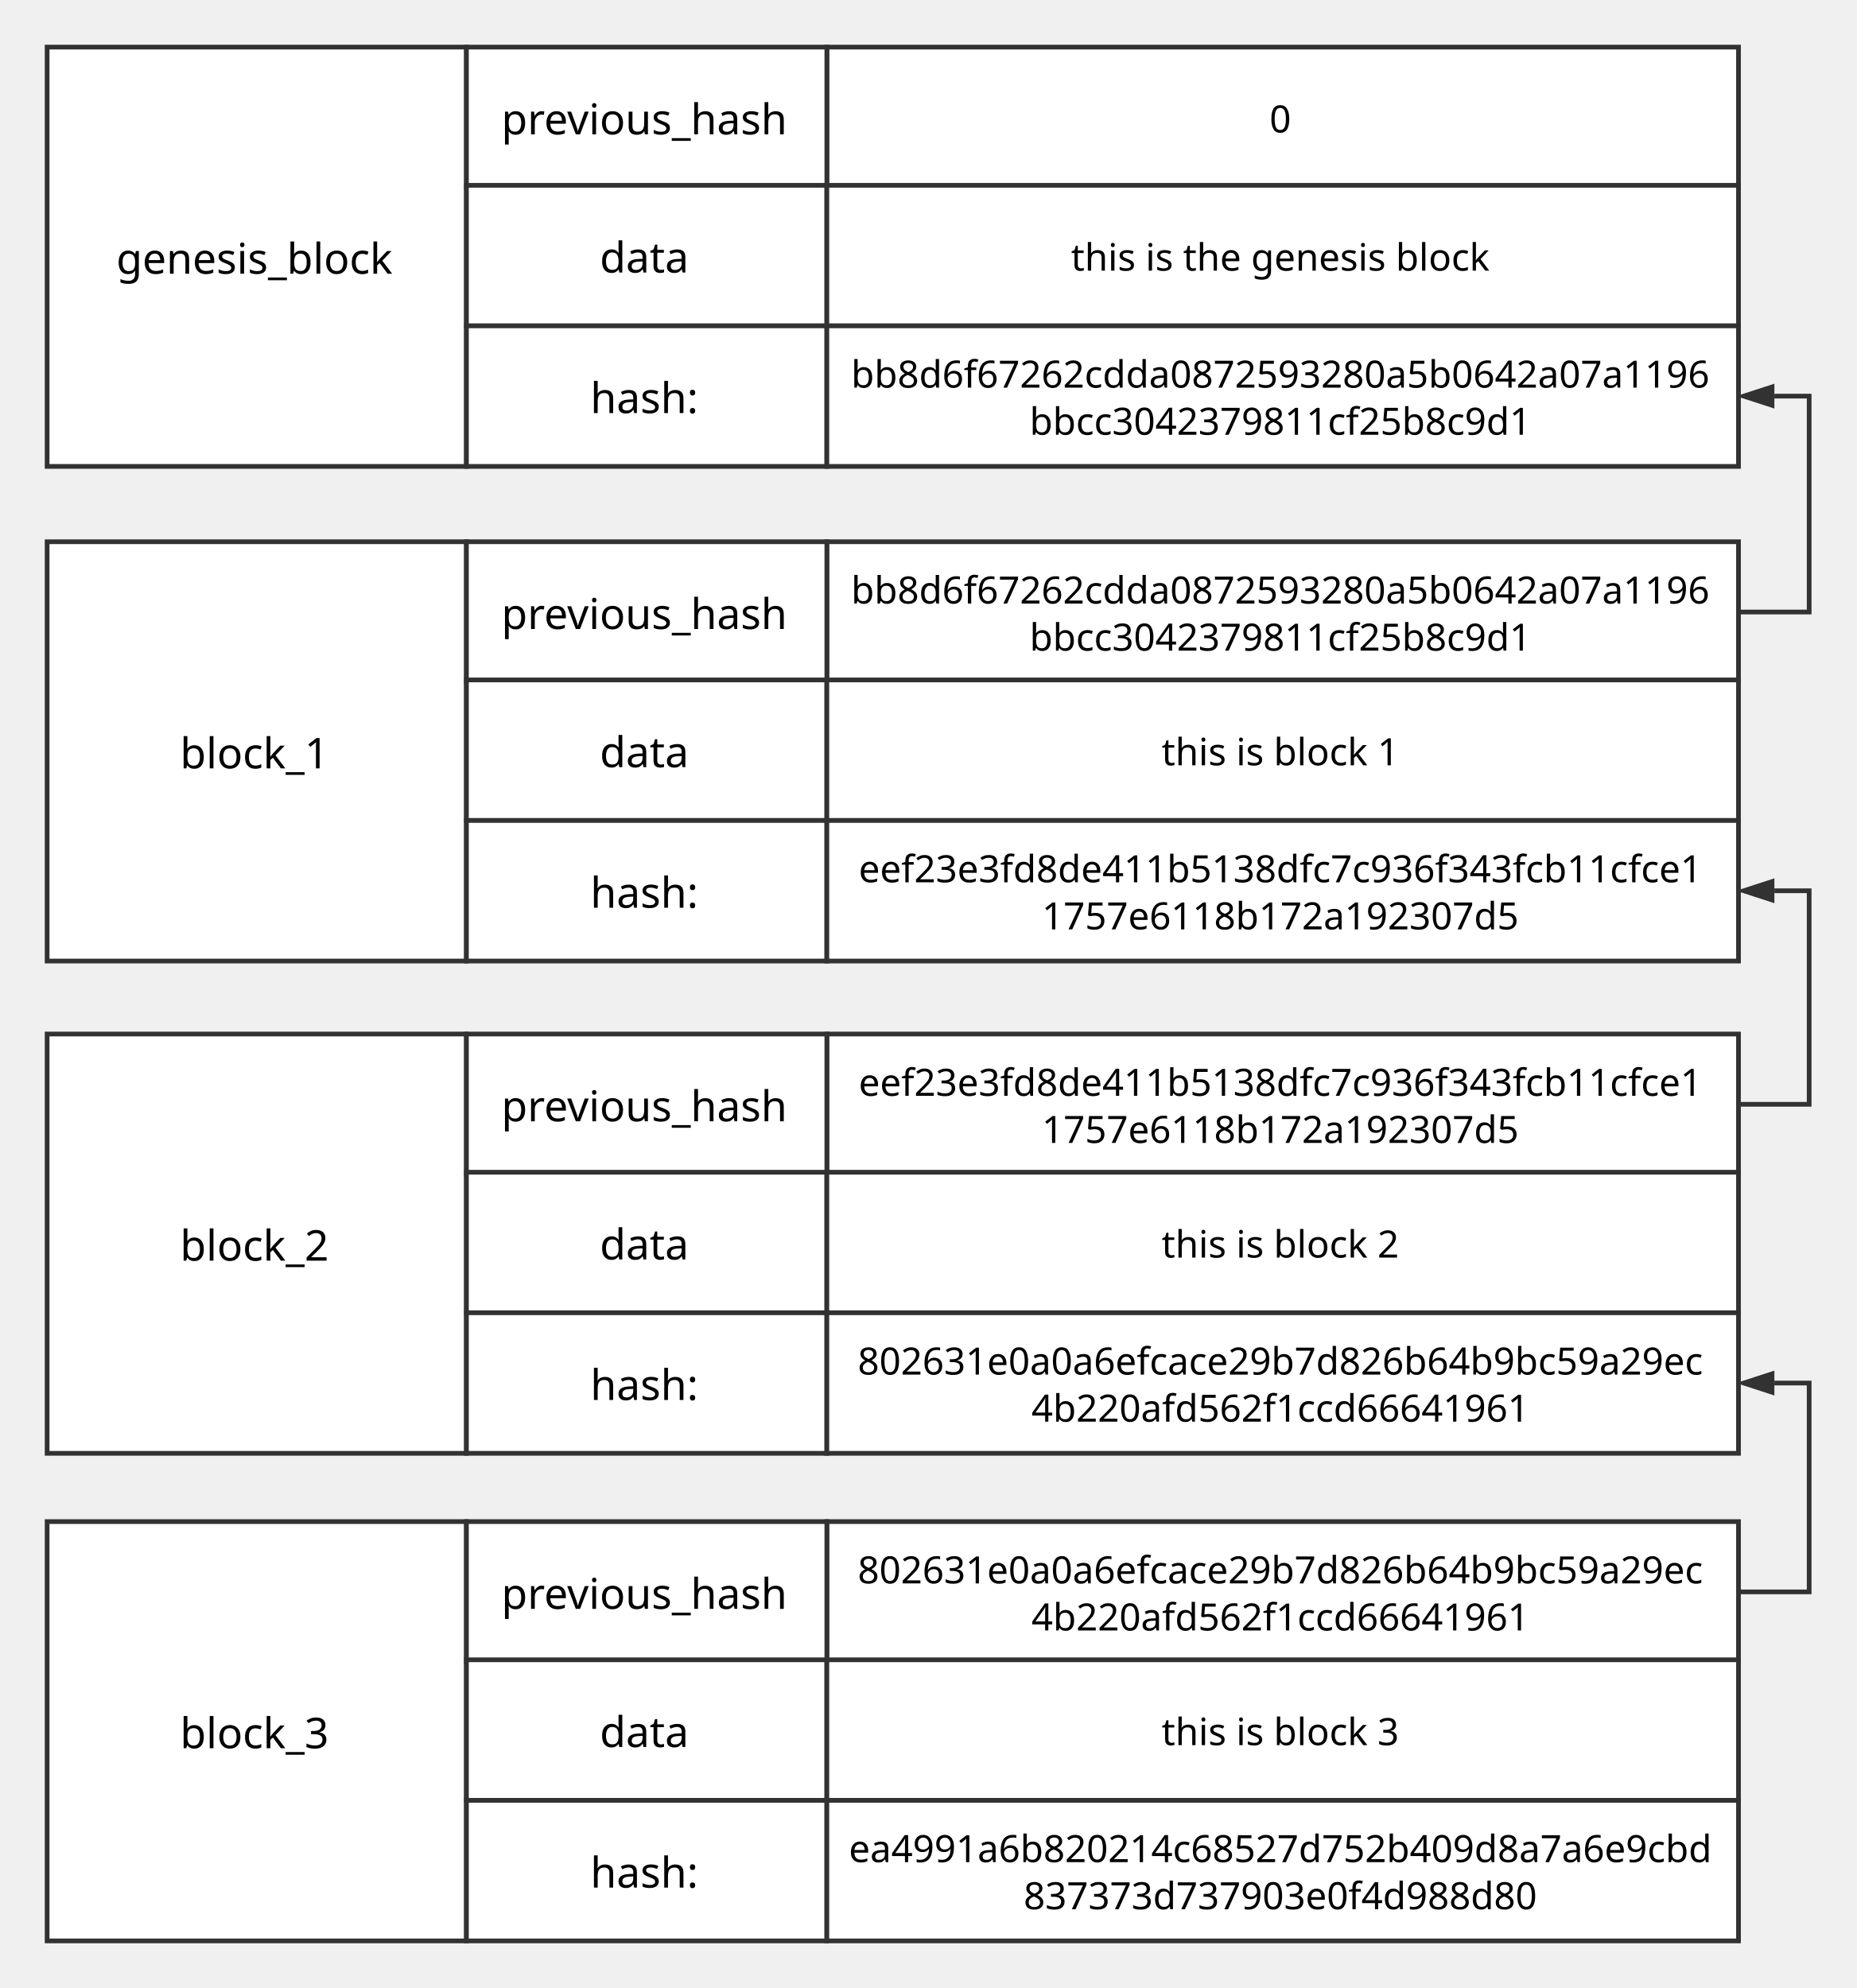
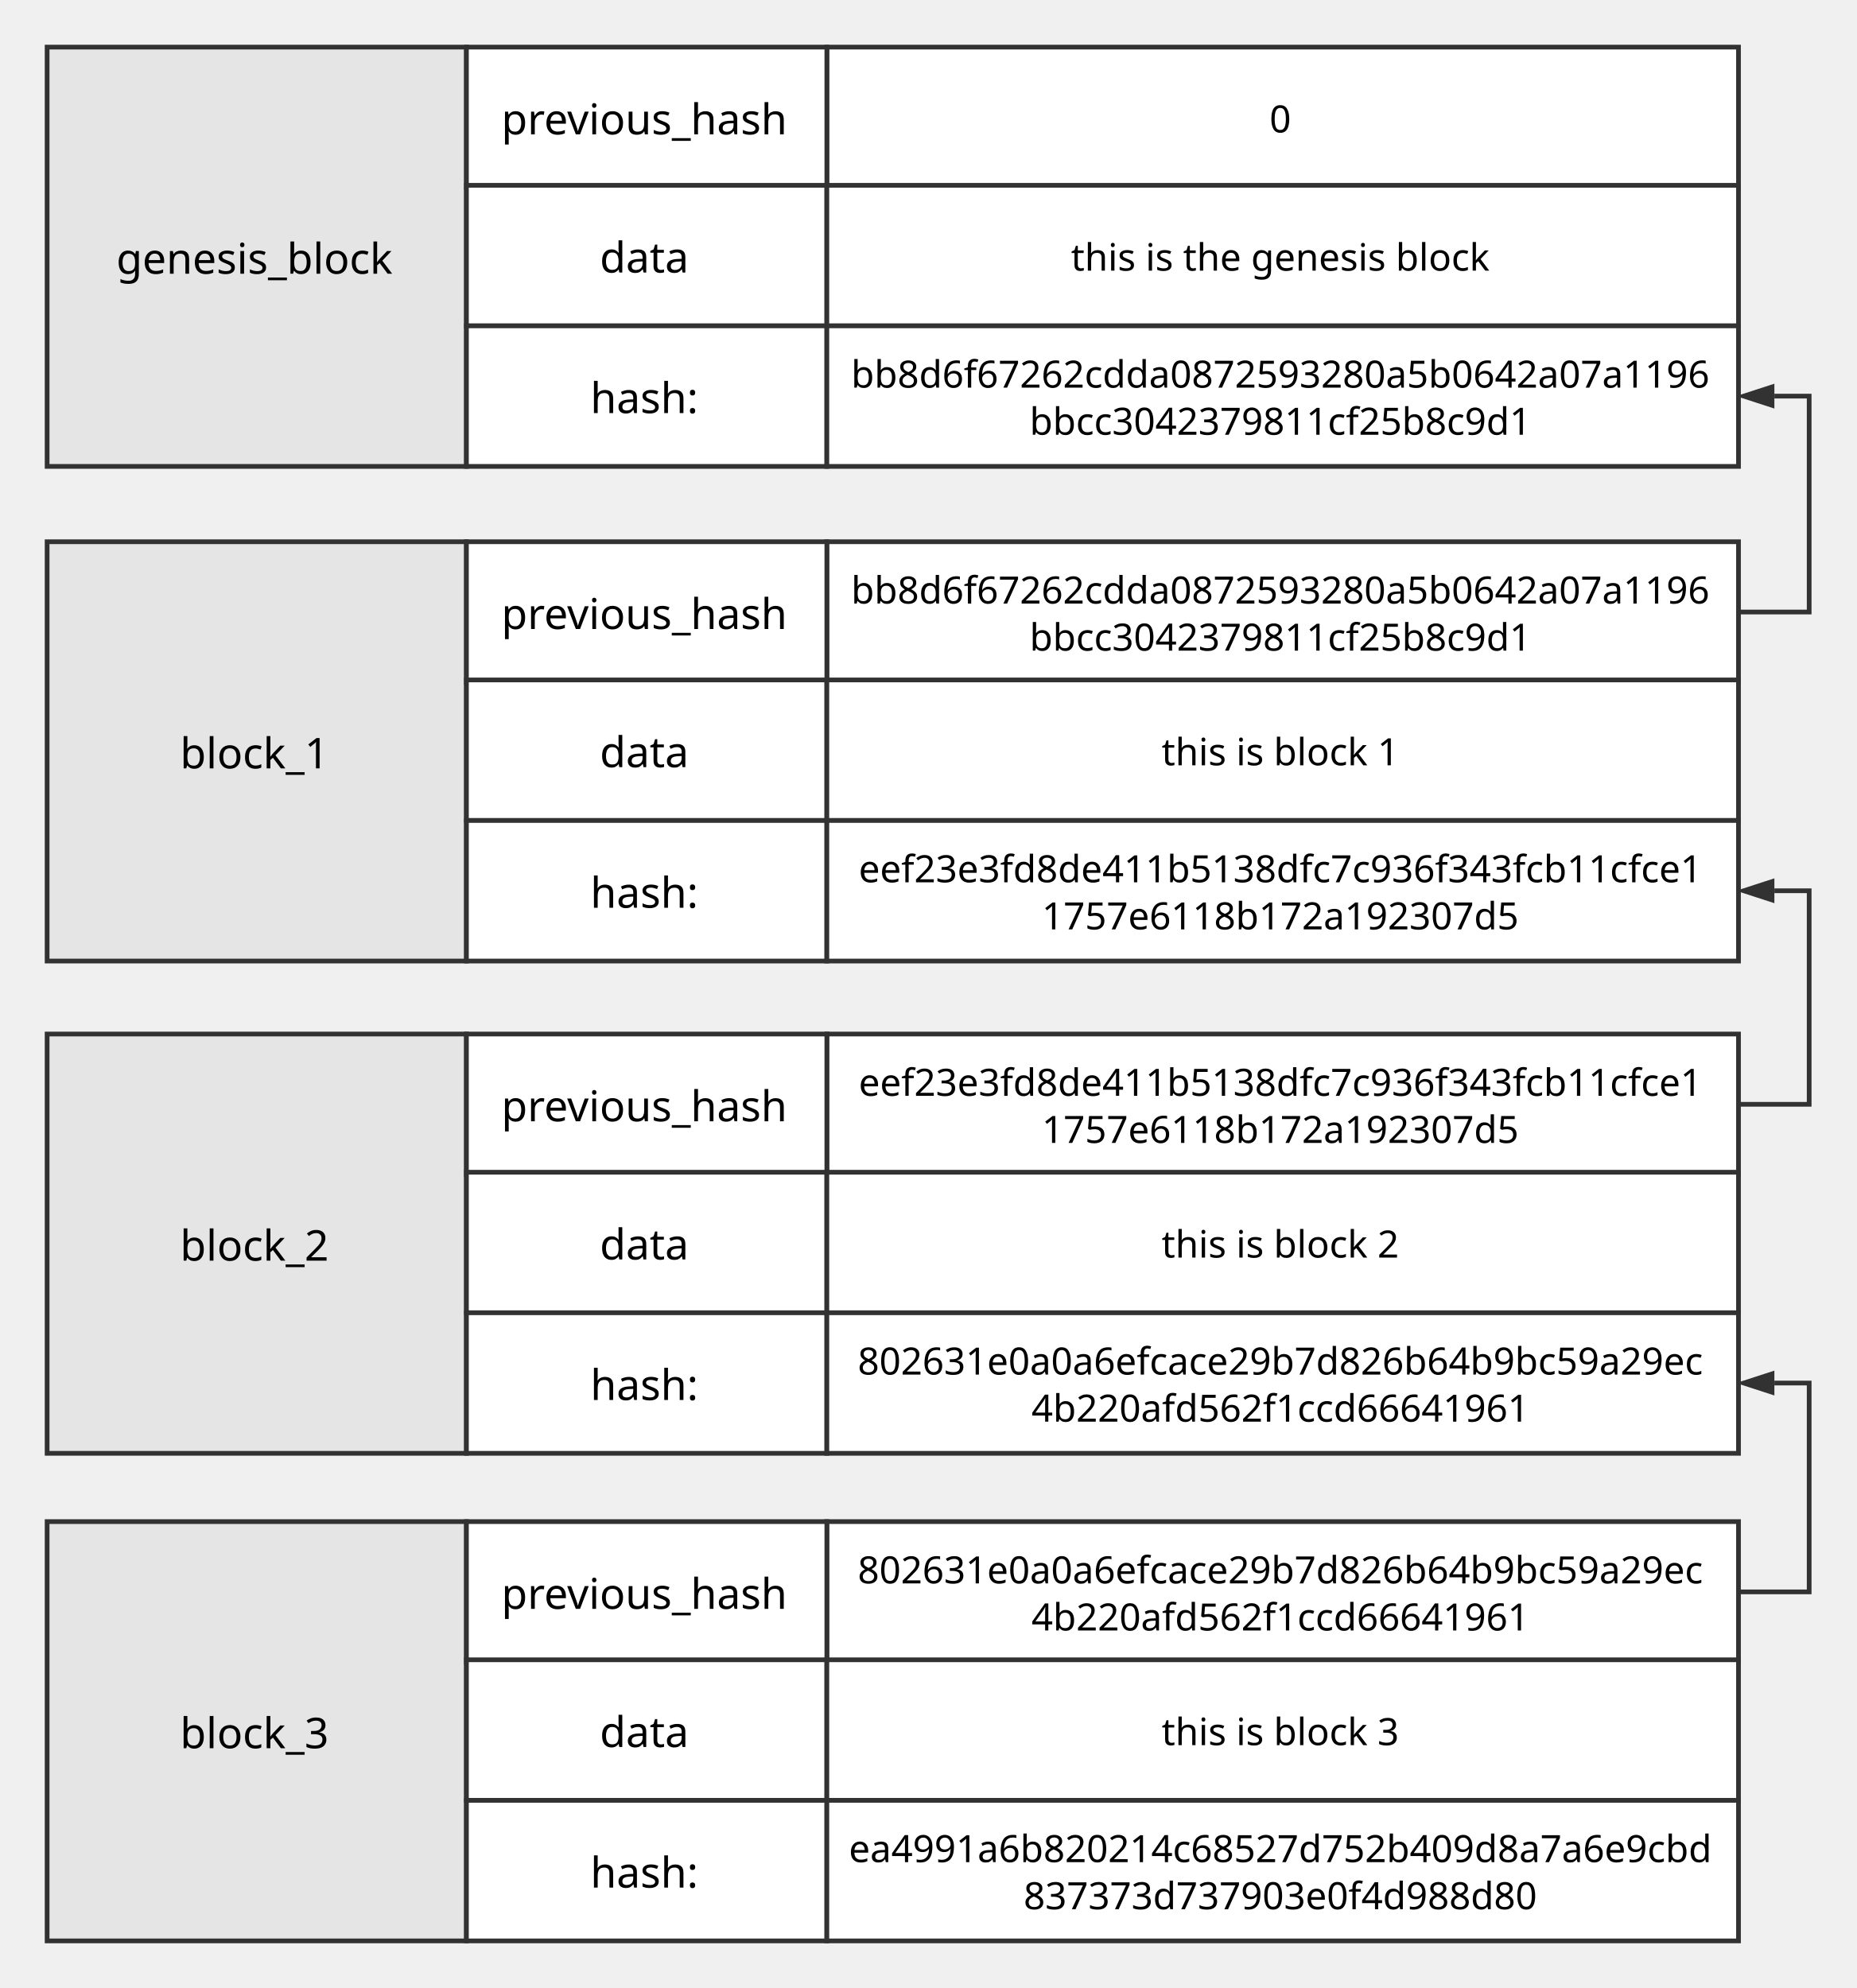
<svg xmlns="http://www.w3.org/2000/svg" id="processonSvg1000" viewBox="63.0 122.0 788.0 844.011" width="788.0" height="844.011">
  <defs id="ProcessOnDefs1001">
    <marker id="ProcessOnMarker1096" markerUnits="userSpaceOnUse" orient="auto" markerWidth="16.236" markerHeight="10.551" viewBox="-1.0 -1.376 16.236 10.551" refX="-1.0" refY="3.899">
      <path id="ProcessOnPath1097" d="M12.0 3.899L0.0 7.798V0.0Z" stroke="#323232" stroke-width="2.0" fill="#323232" transform="matrix(1.0,0.0,0.0,1.0,0.0,0.0)" />
    </marker>
    <marker id="ProcessOnMarker1100" markerUnits="userSpaceOnUse" orient="auto" markerWidth="16.236" markerHeight="10.551" viewBox="-1.0 -1.376 16.236 10.551" refX="-1.0" refY="3.899">
      <path id="ProcessOnPath1101" d="M12.0 3.899L0.0 7.798V0.0Z" stroke="#323232" stroke-width="2.0" fill="#323232" transform="matrix(1.0,0.0,0.0,1.0,0.0,0.0)" />
    </marker>
    <marker id="ProcessOnMarker1134" markerUnits="userSpaceOnUse" orient="auto" markerWidth="16.236" markerHeight="10.551" viewBox="-1.0 -1.376 16.236 10.551" refX="-1.0" refY="3.899">
      <path id="ProcessOnPath1135" d="M12.0 3.899L0.0 7.798V0.0Z" stroke="#323232" stroke-width="2.0" fill="#323232" transform="matrix(1.0,0.0,0.0,1.0,0.0,0.0)" />
    </marker>
  </defs>
  <g id="ProcessOnG1002">
    <path id="ProcessOnPath1003" d="M63.0 122.0H851.0V966.011H63.0V122.0Z" fill="none" />
    <g id="ProcessOnG1004">
      <g id="ProcessOnG1005" transform="matrix(1.0,0.0,0.0,1.0,414.0,142.0)" opacity="1.0">
        <path id="ProcessOnPath1006" d="M0.0 0.0L387.0 0.0L387.0 59.67L0.0 59.67Z" stroke="#323232" stroke-width="2.0" stroke-dasharray="none" opacity="1.0" fill="#ffffff" />
        <g id="ProcessOnG1007" transform="matrix(1.0,0.0,0.0,1.0,10.0,19.83523)">
          <text id="ProcessOnText1008" fill="#000000" font-size="16" x="182.5" y="16.4" font-family="微软雅黑" font-weight="normal" font-style="normal" text-decoration="none" family="微软雅黑" text-anchor="middle" size="16">0</text>
        </g>
      </g>
      <g id="ProcessOnG1009" transform="matrix(1.0,0.0,0.0,1.0,83.0,142.0)" opacity="1.0">
-         <path id="ProcessOnPath1010" d="M0.0 0.0L178.0 0.0L178.0 178.011L0.0 178.011Z" stroke="#323232" stroke-width="2.0" stroke-dasharray="none" opacity="1.0" fill="#ffffff" />
+         <path id="ProcessOnPath1010" d="M0.0 0.0L178.0 0.0L178.0 178.011L0.0 178.011Z" stroke="#323232" stroke-width="2.0" stroke-dasharray="none" opacity="1.0" fill="#e5e5e5" />
        <g id="ProcessOnG1011" transform="matrix(1.0,0.0,0.0,1.0,10.0,77.75568)">
          <text id="ProcessOnText1012" fill="#000000" font-size="18" x="78.0" y="18.45" font-family="微软雅黑" font-weight="normal" font-style="normal" text-decoration="none" family="微软雅黑" text-anchor="middle" size="18">genesis_block</text>
        </g>
      </g>
      <g id="ProcessOnG1013" transform="matrix(1.0,0.0,0.0,1.0,261.0,142)" opacity="1.0">
        <path id="ProcessOnPath1014" d="M0.0 0.0L153.0 0.0L153.0 59.67L0.0 59.67Z" stroke="#323232" stroke-width="2.0" stroke-dasharray="none" opacity="1.0" fill="#ffffff" />
        <g id="ProcessOnG1015" transform="matrix(1.0,0.0,0.0,1.0,10.0,18.58523)">
          <text id="ProcessOnText1016" fill="#000000" font-size="18" x="65.5" y="18.45" font-family="微软雅黑" font-weight="normal" font-style="normal" text-decoration="none" family="微软雅黑" text-anchor="middle" size="18">previous_hash</text>
        </g>
      </g>
      <g id="ProcessOnG1017" transform="matrix(1.0,0.0,0.0,1.0,261.0,200.6705)" opacity="1.0">
        <path id="ProcessOnPath1018" d="M0.0 0.0L153.0 0.0L153.0 59.67L0.0 59.67Z" stroke="#323232" stroke-width="2.0" stroke-dasharray="none" opacity="1.0" fill="#ffffff" />
        <g id="ProcessOnG1019" transform="matrix(1.0,0.0,0.0,1.0,10.0,18.58523)">
          <text id="ProcessOnText1020" fill="#000000" font-size="18" x="65.5" y="18.45" font-family="微软雅黑" font-weight="normal" font-style="normal" text-decoration="none" family="微软雅黑" text-anchor="middle" size="18">data</text>
        </g>
      </g>
      <g id="ProcessOnG1021" transform="matrix(1.0,0.0,0.0,1.0,261.0,260.3409)" opacity="1.0">
        <path id="ProcessOnPath1022" d="M0.0 0.0L153.0 0.0L153.0 59.67L0.0 59.67Z" stroke="#323232" stroke-width="2.0" stroke-dasharray="none" opacity="1.0" fill="#ffffff" />
        <g id="ProcessOnG1023" transform="matrix(1.0,0.0,0.0,1.0,10.0,18.58523)">
          <text id="ProcessOnText1024" fill="#000000" font-size="18" x="65.5" y="18.45" font-family="微软雅黑" font-weight="normal" font-style="normal" text-decoration="none" family="微软雅黑" text-anchor="middle" size="18">hash:</text>
        </g>
      </g>
      <g id="ProcessOnG1025" transform="matrix(1.0,0.0,0.0,1.0,414.0,200.6705)" opacity="1.0">
        <path id="ProcessOnPath1026" d="M0.0 0.0L387.0 0.0L387.0 59.67L0.0 59.67Z" stroke="#323232" stroke-width="2.0" stroke-dasharray="none" opacity="1.0" fill="#ffffff" />
        <g id="ProcessOnG1027" transform="matrix(1.0,0.0,0.0,1.0,10.0,19.83523)">
          <text id="ProcessOnText1028" fill="#000000" font-size="16" x="182.5" y="16.4" font-family="微软雅黑" font-weight="normal" font-style="normal" text-decoration="none" family="微软雅黑" text-anchor="middle" size="16">this is the genesis block</text>
        </g>
      </g>
      <g id="ProcessOnG1029" transform="matrix(1.0,0.0,0.0,1.0,414.0,260.3409)" opacity="1.0">
        <path id="ProcessOnPath1030" d="M0.0 0.0L387.0 0.0L387.0 59.67L0.0 59.67Z" stroke="#323232" stroke-width="2.0" stroke-dasharray="none" opacity="1.0" fill="#ffffff" />
        <g id="ProcessOnG1031" transform="matrix(1.0,0.0,0.0,1.0,10.0,9.835227)">
          <text id="ProcessOnText1032" fill="#000000" font-size="16" x="182.5" y="16.4" font-family="微软雅黑" font-weight="normal" font-style="normal" text-decoration="none" family="微软雅黑" text-anchor="middle" size="16">bb8d6f67262cdda0872593280a5b0642a07a1196</text>
          <text id="ProcessOnText1033" fill="#000000" font-size="16" x="182.5" y="36.4" font-family="微软雅黑" font-weight="normal" font-style="normal" text-decoration="none" family="微软雅黑" text-anchor="middle" size="16">bbcc3042379811cf25b8c9d1</text>
        </g>
      </g>
      <g id="ProcessOnG1034" transform="matrix(1.0,0.0,0.0,1.0,414.0,352.0)" opacity="1.0">
        <path id="ProcessOnPath1035" d="M0.0 0.0L387.0 0.0L387.0 59.67L0.0 59.67Z" stroke="#323232" stroke-width="2.0" stroke-dasharray="none" opacity="1.0" fill="#ffffff" />
        <g id="ProcessOnG1036" transform="matrix(1.0,0.0,0.0,1.0,10.0,9.835227)">
          <text id="ProcessOnText1037" fill="#000000" font-size="16" x="182.5" y="16.4" font-family="微软雅黑" font-weight="normal" font-style="normal" text-decoration="none" family="微软雅黑" text-anchor="middle" size="16">bb8d6f67262cdda0872593280a5b0642a07a1196</text>
          <text id="ProcessOnText1038" fill="#000000" font-size="16" x="182.5" y="36.4" font-family="微软雅黑" font-weight="normal" font-style="normal" text-decoration="none" family="微软雅黑" text-anchor="middle" size="16">bbcc3042379811cf25b8c9d1</text>
        </g>
      </g>
      <g id="ProcessOnG1039" transform="matrix(1.0,0.0,0.0,1.0,83.0,352.0)" opacity="1.0">
-         <path id="ProcessOnPath1040" d="M0.0 0.0L178.0 0.0L178.0 178.011L0.0 178.011Z" stroke="#323232" stroke-width="2.0" stroke-dasharray="none" opacity="1.0" fill="#ffffff" />
+         <path id="ProcessOnPath1040" d="M0.0 0.0L178.0 0.0L178.0 178.011L0.0 178.011Z" stroke="#323232" stroke-width="2.0" stroke-dasharray="none" opacity="1.0" fill="#e5e5e5" />
        <g id="ProcessOnG1041" transform="matrix(1.0,0.0,0.0,1.0,10.0,77.75568)">
          <text id="ProcessOnText1042" fill="#000000" font-size="18" x="78.0" y="18.45" font-family="微软雅黑" font-weight="normal" font-style="normal" text-decoration="none" family="微软雅黑" text-anchor="middle" size="18">block_1</text>
        </g>
      </g>
      <g id="ProcessOnG1043" transform="matrix(1.0,0.0,0.0,1.0,261.0,352.0)" opacity="1.0">
        <path id="ProcessOnPath1044" d="M0.0 0.0L153.0 0.0L153.0 59.67L0.0 59.67Z" stroke="#323232" stroke-width="2.0" stroke-dasharray="none" opacity="1.0" fill="#ffffff" />
        <g id="ProcessOnG1045" transform="matrix(1.0,0.0,0.0,1.0,10.0,18.58523)">
          <text id="ProcessOnText1046" fill="#000000" font-size="18" x="65.5" y="18.45" font-family="微软雅黑" font-weight="normal" font-style="normal" text-decoration="none" family="微软雅黑" text-anchor="middle" size="18">previous_hash</text>
        </g>
      </g>
      <g id="ProcessOnG1047" transform="matrix(1.0,0.0,0.0,1.0,261.0,410.6705)" opacity="1.0">
        <path id="ProcessOnPath1048" d="M0.0 0.0L153.0 0.0L153.0 59.67L0.0 59.67Z" stroke="#323232" stroke-width="2.0" stroke-dasharray="none" opacity="1.0" fill="#ffffff" />
        <g id="ProcessOnG1049" transform="matrix(1.0,0.0,0.0,1.0,10.0,18.58523)">
          <text id="ProcessOnText1050" fill="#000000" font-size="18" x="65.5" y="18.45" font-family="微软雅黑" font-weight="normal" font-style="normal" text-decoration="none" family="微软雅黑" text-anchor="middle" size="18">data</text>
        </g>
      </g>
      <g id="ProcessOnG1051" transform="matrix(1.0,0.0,0.0,1.0,261.0,470.3409)" opacity="1.0">
        <path id="ProcessOnPath1052" d="M0.0 0.0L153.0 0.0L153.0 59.67L0.0 59.67Z" stroke="#323232" stroke-width="2.0" stroke-dasharray="none" opacity="1.0" fill="#ffffff" />
        <g id="ProcessOnG1053" transform="matrix(1.0,0.0,0.0,1.0,10.0,18.58523)">
          <text id="ProcessOnText1054" fill="#000000" font-size="18" x="65.5" y="18.45" font-family="微软雅黑" font-weight="normal" font-style="normal" text-decoration="none" family="微软雅黑" text-anchor="middle" size="18">hash:</text>
        </g>
      </g>
      <g id="ProcessOnG1055" transform="matrix(1.0,0.0,0.0,1.0,414.0,410.6705)" opacity="1.0">
        <path id="ProcessOnPath1056" d="M0.0 0.0L387.0 0.0L387.0 59.67L0.0 59.67Z" stroke="#323232" stroke-width="2.0" stroke-dasharray="none" opacity="1.0" fill="#ffffff" />
        <g id="ProcessOnG1057" transform="matrix(1.0,0.0,0.0,1.0,10.0,19.83523)">
          <text id="ProcessOnText1058" fill="#000000" font-size="16" x="182.5" y="16.4" font-family="微软雅黑" font-weight="normal" font-style="normal" text-decoration="none" family="微软雅黑" text-anchor="middle" size="16">this is block 1</text>
        </g>
      </g>
      <g id="ProcessOnG1059" transform="matrix(1.0,0.0,0.0,1.0,414.0,470.3409)" opacity="1.0">
        <path id="ProcessOnPath1060" d="M0.0 0.0L387.0 0.0L387.0 59.67L0.0 59.67Z" stroke="#323232" stroke-width="2.0" stroke-dasharray="none" opacity="1.0" fill="#ffffff" />
        <g id="ProcessOnG1061" transform="matrix(1.0,0.0,0.0,1.0,10.0,9.835227)">
          <text id="ProcessOnText1062" fill="#000000" font-size="16" x="182.5" y="16.4" font-family="微软雅黑" font-weight="normal" font-style="normal" text-decoration="none" family="微软雅黑" text-anchor="middle" size="16">eef23e3fd8de411b5138dfc7c936f343fcb11cfce1</text>
          <text id="ProcessOnText1063" fill="#000000" font-size="16" x="182.5" y="36.4" font-family="微软雅黑" font-weight="normal" font-style="normal" text-decoration="none" family="微软雅黑" text-anchor="middle" size="16">1757e6118b172a192307d5</text>
        </g>
      </g>
      <g id="ProcessOnG1064" transform="matrix(1.0,0.0,0.0,1.0,414.0,561.0)" opacity="1.0">
        <path id="ProcessOnPath1065" d="M0.0 0.0L387.0 0.0L387.0 59.67L0.0 59.67Z" stroke="#323232" stroke-width="2.0" stroke-dasharray="none" opacity="1.0" fill="#ffffff" />
        <g id="ProcessOnG1066" transform="matrix(1.0,0.0,0.0,1.0,10.0,9.835227)">
          <text id="ProcessOnText1067" fill="#000000" font-size="16" x="182.5" y="16.4" font-family="微软雅黑" font-weight="normal" font-style="normal" text-decoration="none" family="微软雅黑" text-anchor="middle" size="16">eef23e3fd8de411b5138dfc7c936f343fcb11cfce1</text>
          <text id="ProcessOnText1068" fill="#000000" font-size="16" x="182.5" y="36.4" font-family="微软雅黑" font-weight="normal" font-style="normal" text-decoration="none" family="微软雅黑" text-anchor="middle" size="16">1757e6118b172a192307d5</text>
        </g>
      </g>
      <g id="ProcessOnG1069" transform="matrix(1.0,0.0,0.0,1.0,83.0,561.0)" opacity="1.0">
-         <path id="ProcessOnPath1070" d="M0.0 0.0L178.0 0.0L178.0 178.011L0.0 178.011Z" stroke="#323232" stroke-width="2.0" stroke-dasharray="none" opacity="1.0" fill="#ffffff" />
+         <path id="ProcessOnPath1070" d="M0.0 0.0L178.0 0.0L178.0 178.011L0.0 178.011Z" stroke="#323232" stroke-width="2.0" stroke-dasharray="none" opacity="1.0" fill="#e5e5e5" />
        <g id="ProcessOnG1071" transform="matrix(1.0,0.0,0.0,1.0,10.0,77.75568)">
          <text id="ProcessOnText1072" fill="#000000" font-size="18" x="78.0" y="18.45" font-family="微软雅黑" font-weight="normal" font-style="normal" text-decoration="none" family="微软雅黑" text-anchor="middle" size="18">block_2</text>
        </g>
      </g>
      <g id="ProcessOnG1073" transform="matrix(1.0,0.0,0.0,1.0,261.0,561.0)" opacity="1.0">
        <path id="ProcessOnPath1074" d="M0.0 0.0L153.0 0.0L153.0 59.67L0.0 59.67Z" stroke="#323232" stroke-width="2.0" stroke-dasharray="none" opacity="1.0" fill="#ffffff" />
        <g id="ProcessOnG1075" transform="matrix(1.0,0.0,0.0,1.0,10.0,18.58523)">
          <text id="ProcessOnText1076" fill="#000000" font-size="18" x="65.5" y="18.45" font-family="微软雅黑" font-weight="normal" font-style="normal" text-decoration="none" family="微软雅黑" text-anchor="middle" size="18">previous_hash</text>
        </g>
      </g>
      <g id="ProcessOnG1077" transform="matrix(1.0,0.0,0.0,1.0,261.0,619.6705)" opacity="1.0">
        <path id="ProcessOnPath1078" d="M0.0 0.0L153.0 0.0L153.0 59.67L0.0 59.67Z" stroke="#323232" stroke-width="2.0" stroke-dasharray="none" opacity="1.0" fill="#ffffff" />
        <g id="ProcessOnG1079" transform="matrix(1.0,0.0,0.0,1.0,10.0,18.58523)">
          <text id="ProcessOnText1080" fill="#000000" font-size="18" x="65.5" y="18.45" font-family="微软雅黑" font-weight="normal" font-style="normal" text-decoration="none" family="微软雅黑" text-anchor="middle" size="18">data</text>
        </g>
      </g>
      <g id="ProcessOnG1081" transform="matrix(1.0,0.0,0.0,1.0,261.0,679.3409)" opacity="1.0">
        <path id="ProcessOnPath1082" d="M0.0 0.0L153.0 0.0L153.0 59.67L0.0 59.67Z" stroke="#323232" stroke-width="2.0" stroke-dasharray="none" opacity="1.0" fill="#ffffff" />
        <g id="ProcessOnG1083" transform="matrix(1.0,0.0,0.0,1.0,10.0,18.58523)">
          <text id="ProcessOnText1084" fill="#000000" font-size="18" x="65.5" y="18.45" font-family="微软雅黑" font-weight="normal" font-style="normal" text-decoration="none" family="微软雅黑" text-anchor="middle" size="18">hash:</text>
        </g>
      </g>
      <g id="ProcessOnG1085" transform="matrix(1.0,0.0,0.0,1.0,414.0,619.6705)" opacity="1.0">
        <path id="ProcessOnPath1086" d="M0.0 0.0L387.0 0.0L387.0 59.67L0.0 59.67Z" stroke="#323232" stroke-width="2.0" stroke-dasharray="none" opacity="1.0" fill="#ffffff" />
        <g id="ProcessOnG1087" transform="matrix(1.0,0.0,0.0,1.0,10.0,19.83523)">
          <text id="ProcessOnText1088" fill="#000000" font-size="16" x="182.5" y="16.4" font-family="微软雅黑" font-weight="normal" font-style="normal" text-decoration="none" family="微软雅黑" text-anchor="middle" size="16">this is block 2</text>
        </g>
      </g>
      <g id="ProcessOnG1089" transform="matrix(1.0,0.0,0.0,1.0,414.0,679.3409)" opacity="1.0">
        <path id="ProcessOnPath1090" d="M0.0 0.0L387.0 0.0L387.0 59.67L0.0 59.67Z" stroke="#323232" stroke-width="2.0" stroke-dasharray="none" opacity="1.0" fill="#ffffff" />
        <g id="ProcessOnG1091" transform="matrix(1.0,0.0,0.0,1.0,10.0,9.835227)">
          <text id="ProcessOnText1092" fill="#000000" font-size="16" x="182.5" y="16.4" font-family="微软雅黑" font-weight="normal" font-style="normal" text-decoration="none" family="微软雅黑" text-anchor="middle" size="16">802631e0a0a6efcace29b7d826b64b9bc59a29ec</text>
          <text id="ProcessOnText1093" fill="#000000" font-size="16" x="182.5" y="36.4" font-family="微软雅黑" font-weight="normal" font-style="normal" text-decoration="none" family="微软雅黑" text-anchor="middle" size="16">4b220afd562f1ccd66641961</text>
        </g>
      </g>
      <g id="ProcessOnG1094">
        <path id="ProcessOnPath1095" d="M801.0 381.835L831.0 381.835L831.0 290.176L816.236 290.176" stroke="#323232" stroke-width="2.0" stroke-dasharray="none" fill="none" marker-end="url(#ProcessOnMarker1096)" />
      </g>
      <g id="ProcessOnG1098">
        <path id="ProcessOnPath1099" d="M801.0 590.835L831.0 590.835L831.0 500.176L816.236 500.176" stroke="#323232" stroke-width="2.0" stroke-dasharray="none" fill="none" marker-end="url(#ProcessOnMarker1100)" />
      </g>
      <g id="ProcessOnG1102" transform="matrix(1.0,0.0,0.0,1.0,414.0,768.0)" opacity="1.0">
        <path id="ProcessOnPath1103" d="M0.0 0.0L387.0 0.0L387.0 59.67L0.0 59.67Z" stroke="#323232" stroke-width="2.0" stroke-dasharray="none" opacity="1.0" fill="#ffffff" />
        <g id="ProcessOnG1104" transform="matrix(1.0,0.0,0.0,1.0,10.0,9.835227)">
          <text id="ProcessOnText1105" fill="#000000" font-size="16" x="182.5" y="16.4" font-family="微软雅黑" font-weight="normal" font-style="normal" text-decoration="none" family="微软雅黑" text-anchor="middle" size="16">802631e0a0a6efcace29b7d826b64b9bc59a29ec</text>
          <text id="ProcessOnText1106" fill="#000000" font-size="16" x="182.5" y="36.4" font-family="微软雅黑" font-weight="normal" font-style="normal" text-decoration="none" family="微软雅黑" text-anchor="middle" size="16">4b220afd562f1ccd66641961</text>
        </g>
      </g>
      <g id="ProcessOnG1107" transform="matrix(1.0,0.0,0.0,1.0,83.0,768.0)" opacity="1.0">
-         <path id="ProcessOnPath1108" d="M0.0 0.0L178.0 0.0L178.0 178.011L0.0 178.011Z" stroke="#323232" stroke-width="2.0" stroke-dasharray="none" opacity="1.0" fill="#ffffff" />
+         <path id="ProcessOnPath1108" d="M0.0 0.0L178.0 0.0L178.0 178.011L0.0 178.011Z" stroke="#323232" stroke-width="2.0" stroke-dasharray="none" opacity="1.0" fill="#e5e5e5" />
        <g id="ProcessOnG1109" transform="matrix(1.0,0.0,0.0,1.0,10.0,77.75568)">
          <text id="ProcessOnText1110" fill="#000000" font-size="18" x="78.0" y="18.45" font-family="微软雅黑" font-weight="normal" font-style="normal" text-decoration="none" family="微软雅黑" text-anchor="middle" size="18">block_3</text>
        </g>
      </g>
      <g id="ProcessOnG1111" transform="matrix(1.0,0.0,0.0,1.0,261.0,768.0)" opacity="1.0">
        <path id="ProcessOnPath1112" d="M0.0 0.0L153.0 0.0L153.0 59.67L0.0 59.67Z" stroke="#323232" stroke-width="2.0" stroke-dasharray="none" opacity="1.0" fill="#ffffff" />
        <g id="ProcessOnG1113" transform="matrix(1.0,0.0,0.0,1.0,10.0,18.58523)">
          <text id="ProcessOnText1114" fill="#000000" font-size="18" x="65.5" y="18.45" font-family="微软雅黑" font-weight="normal" font-style="normal" text-decoration="none" family="微软雅黑" text-anchor="middle" size="18">previous_hash</text>
        </g>
      </g>
      <g id="ProcessOnG1115" transform="matrix(1.0,0.0,0.0,1.0,261.0,826.6705)" opacity="1.0">
        <path id="ProcessOnPath1116" d="M0.0 0.0L153.0 0.0L153.0 59.67L0.0 59.67Z" stroke="#323232" stroke-width="2.0" stroke-dasharray="none" opacity="1.0" fill="#ffffff" />
        <g id="ProcessOnG1117" transform="matrix(1.0,0.0,0.0,1.0,10.0,18.58523)">
          <text id="ProcessOnText1118" fill="#000000" font-size="18" x="65.5" y="18.45" font-family="微软雅黑" font-weight="normal" font-style="normal" text-decoration="none" family="微软雅黑" text-anchor="middle" size="18">data</text>
        </g>
      </g>
      <g id="ProcessOnG1119" transform="matrix(1.0,0.0,0.0,1.0,261.0,886.3409)" opacity="1.0">
        <path id="ProcessOnPath1120" d="M0.0 0.0L153.0 0.0L153.0 59.67L0.0 59.67Z" stroke="#323232" stroke-width="2.0" stroke-dasharray="none" opacity="1.0" fill="#ffffff" />
        <g id="ProcessOnG1121" transform="matrix(1.0,0.0,0.0,1.0,10.0,18.58523)">
          <text id="ProcessOnText1122" fill="#000000" font-size="18" x="65.5" y="18.45" font-family="微软雅黑" font-weight="normal" font-style="normal" text-decoration="none" family="微软雅黑" text-anchor="middle" size="18">hash:</text>
        </g>
      </g>
      <g id="ProcessOnG1123" transform="matrix(1.0,0.0,0.0,1.0,414.0,826.6705)" opacity="1.0">
        <path id="ProcessOnPath1124" d="M0.0 0.0L387.0 0.0L387.0 59.67L0.0 59.67Z" stroke="#323232" stroke-width="2.0" stroke-dasharray="none" opacity="1.0" fill="#ffffff" />
        <g id="ProcessOnG1125" transform="matrix(1.0,0.0,0.0,1.0,10.0,19.83523)">
          <text id="ProcessOnText1126" fill="#000000" font-size="16" x="182.5" y="16.4" font-family="微软雅黑" font-weight="normal" font-style="normal" text-decoration="none" family="微软雅黑" text-anchor="middle" size="16">this is block 3</text>
        </g>
      </g>
      <g id="ProcessOnG1127" transform="matrix(1.0,0.0,0.0,1.0,414.0,886.3409)" opacity="1.0">
        <path id="ProcessOnPath1128" d="M0.0 0.0L387.0 0.0L387.0 59.67L0.0 59.67Z" stroke="#323232" stroke-width="2.0" stroke-dasharray="none" opacity="1.0" fill="#ffffff" />
        <g id="ProcessOnG1129" transform="matrix(1.0,0.0,0.0,1.0,10.0,9.835227)">
          <text id="ProcessOnText1130" fill="#000000" font-size="16" x="182.5" y="16.4" font-family="微软雅黑" font-weight="normal" font-style="normal" text-decoration="none" family="微软雅黑" text-anchor="middle" size="16">ea4991a6b820214c68527d752b409d8a7a6e9cbd</text>
          <text id="ProcessOnText1131" fill="#000000" font-size="16" x="182.5" y="36.4" font-family="微软雅黑" font-weight="normal" font-style="normal" text-decoration="none" family="微软雅黑" text-anchor="middle" size="16">837373d737903e0f4d988d80</text>
        </g>
      </g>
      <g id="ProcessOnG1132">
        <path id="ProcessOnPath1133" d="M801.0 797.835L831.0 797.835L831.0 709.176L816.236 709.176" stroke="#323232" stroke-width="2.0" stroke-dasharray="none" fill="none" marker-end="url(#ProcessOnMarker1134)" />
      </g>
    </g>
  </g>
</svg>
